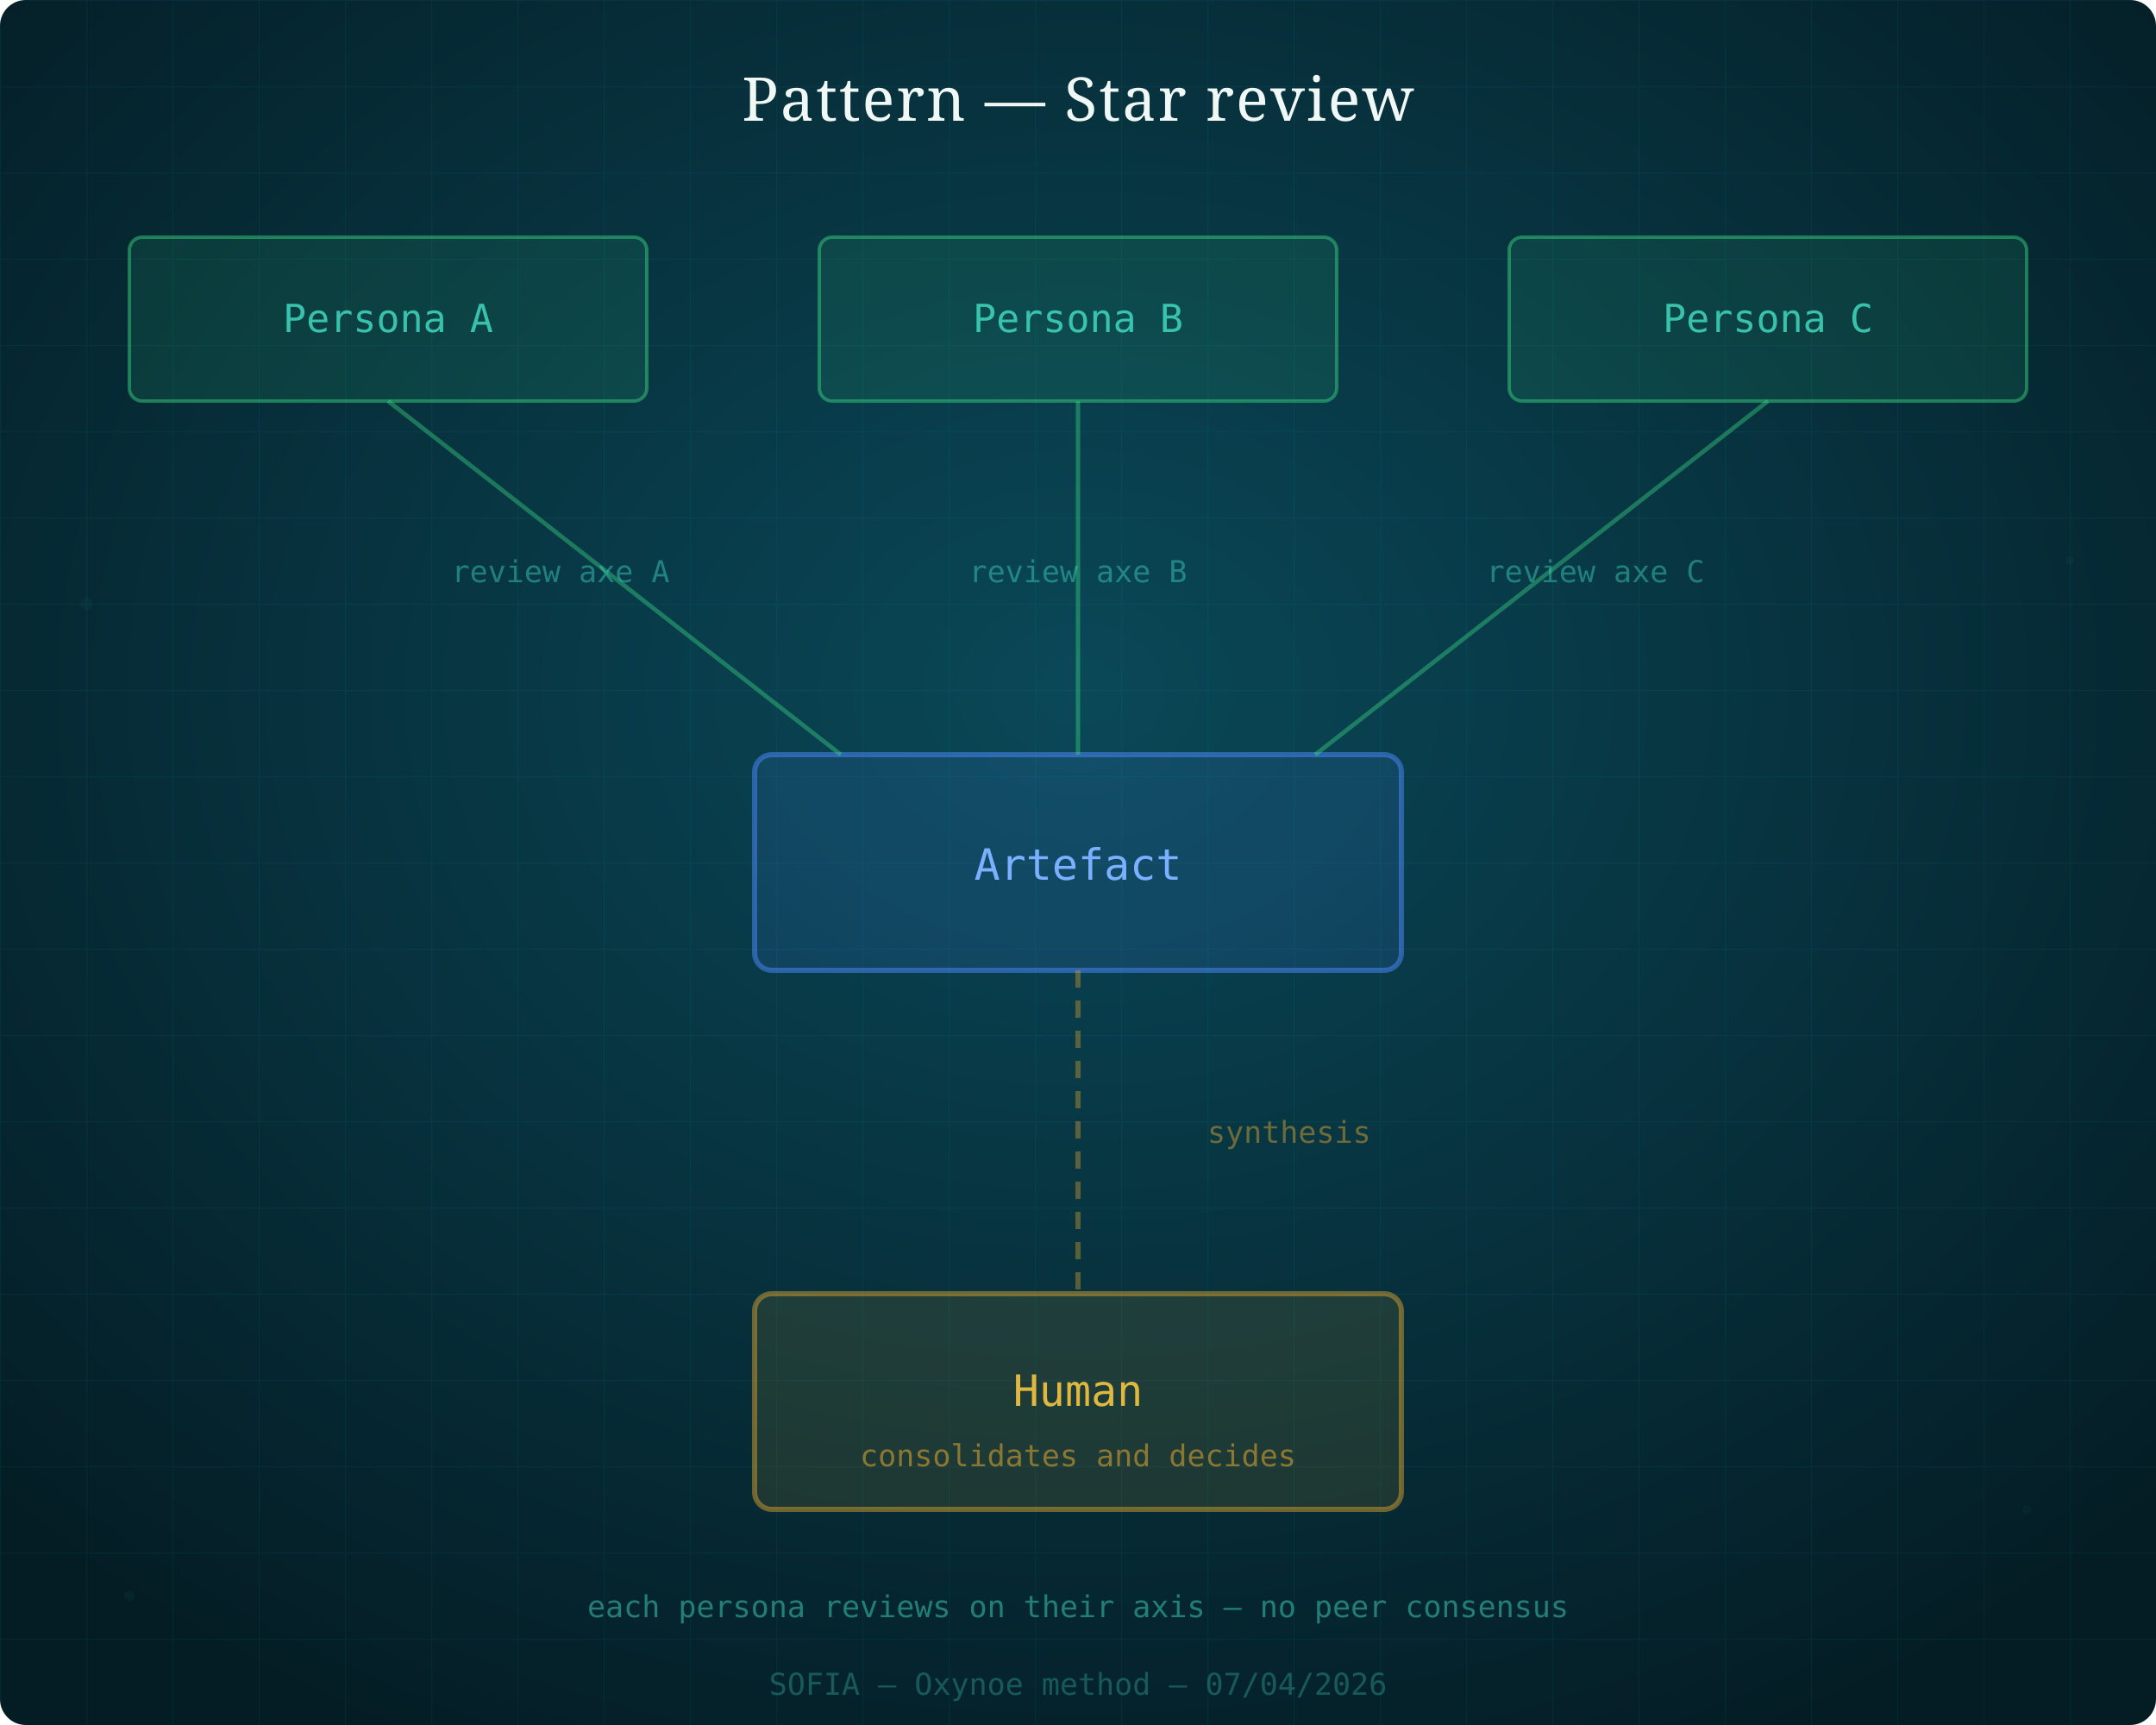
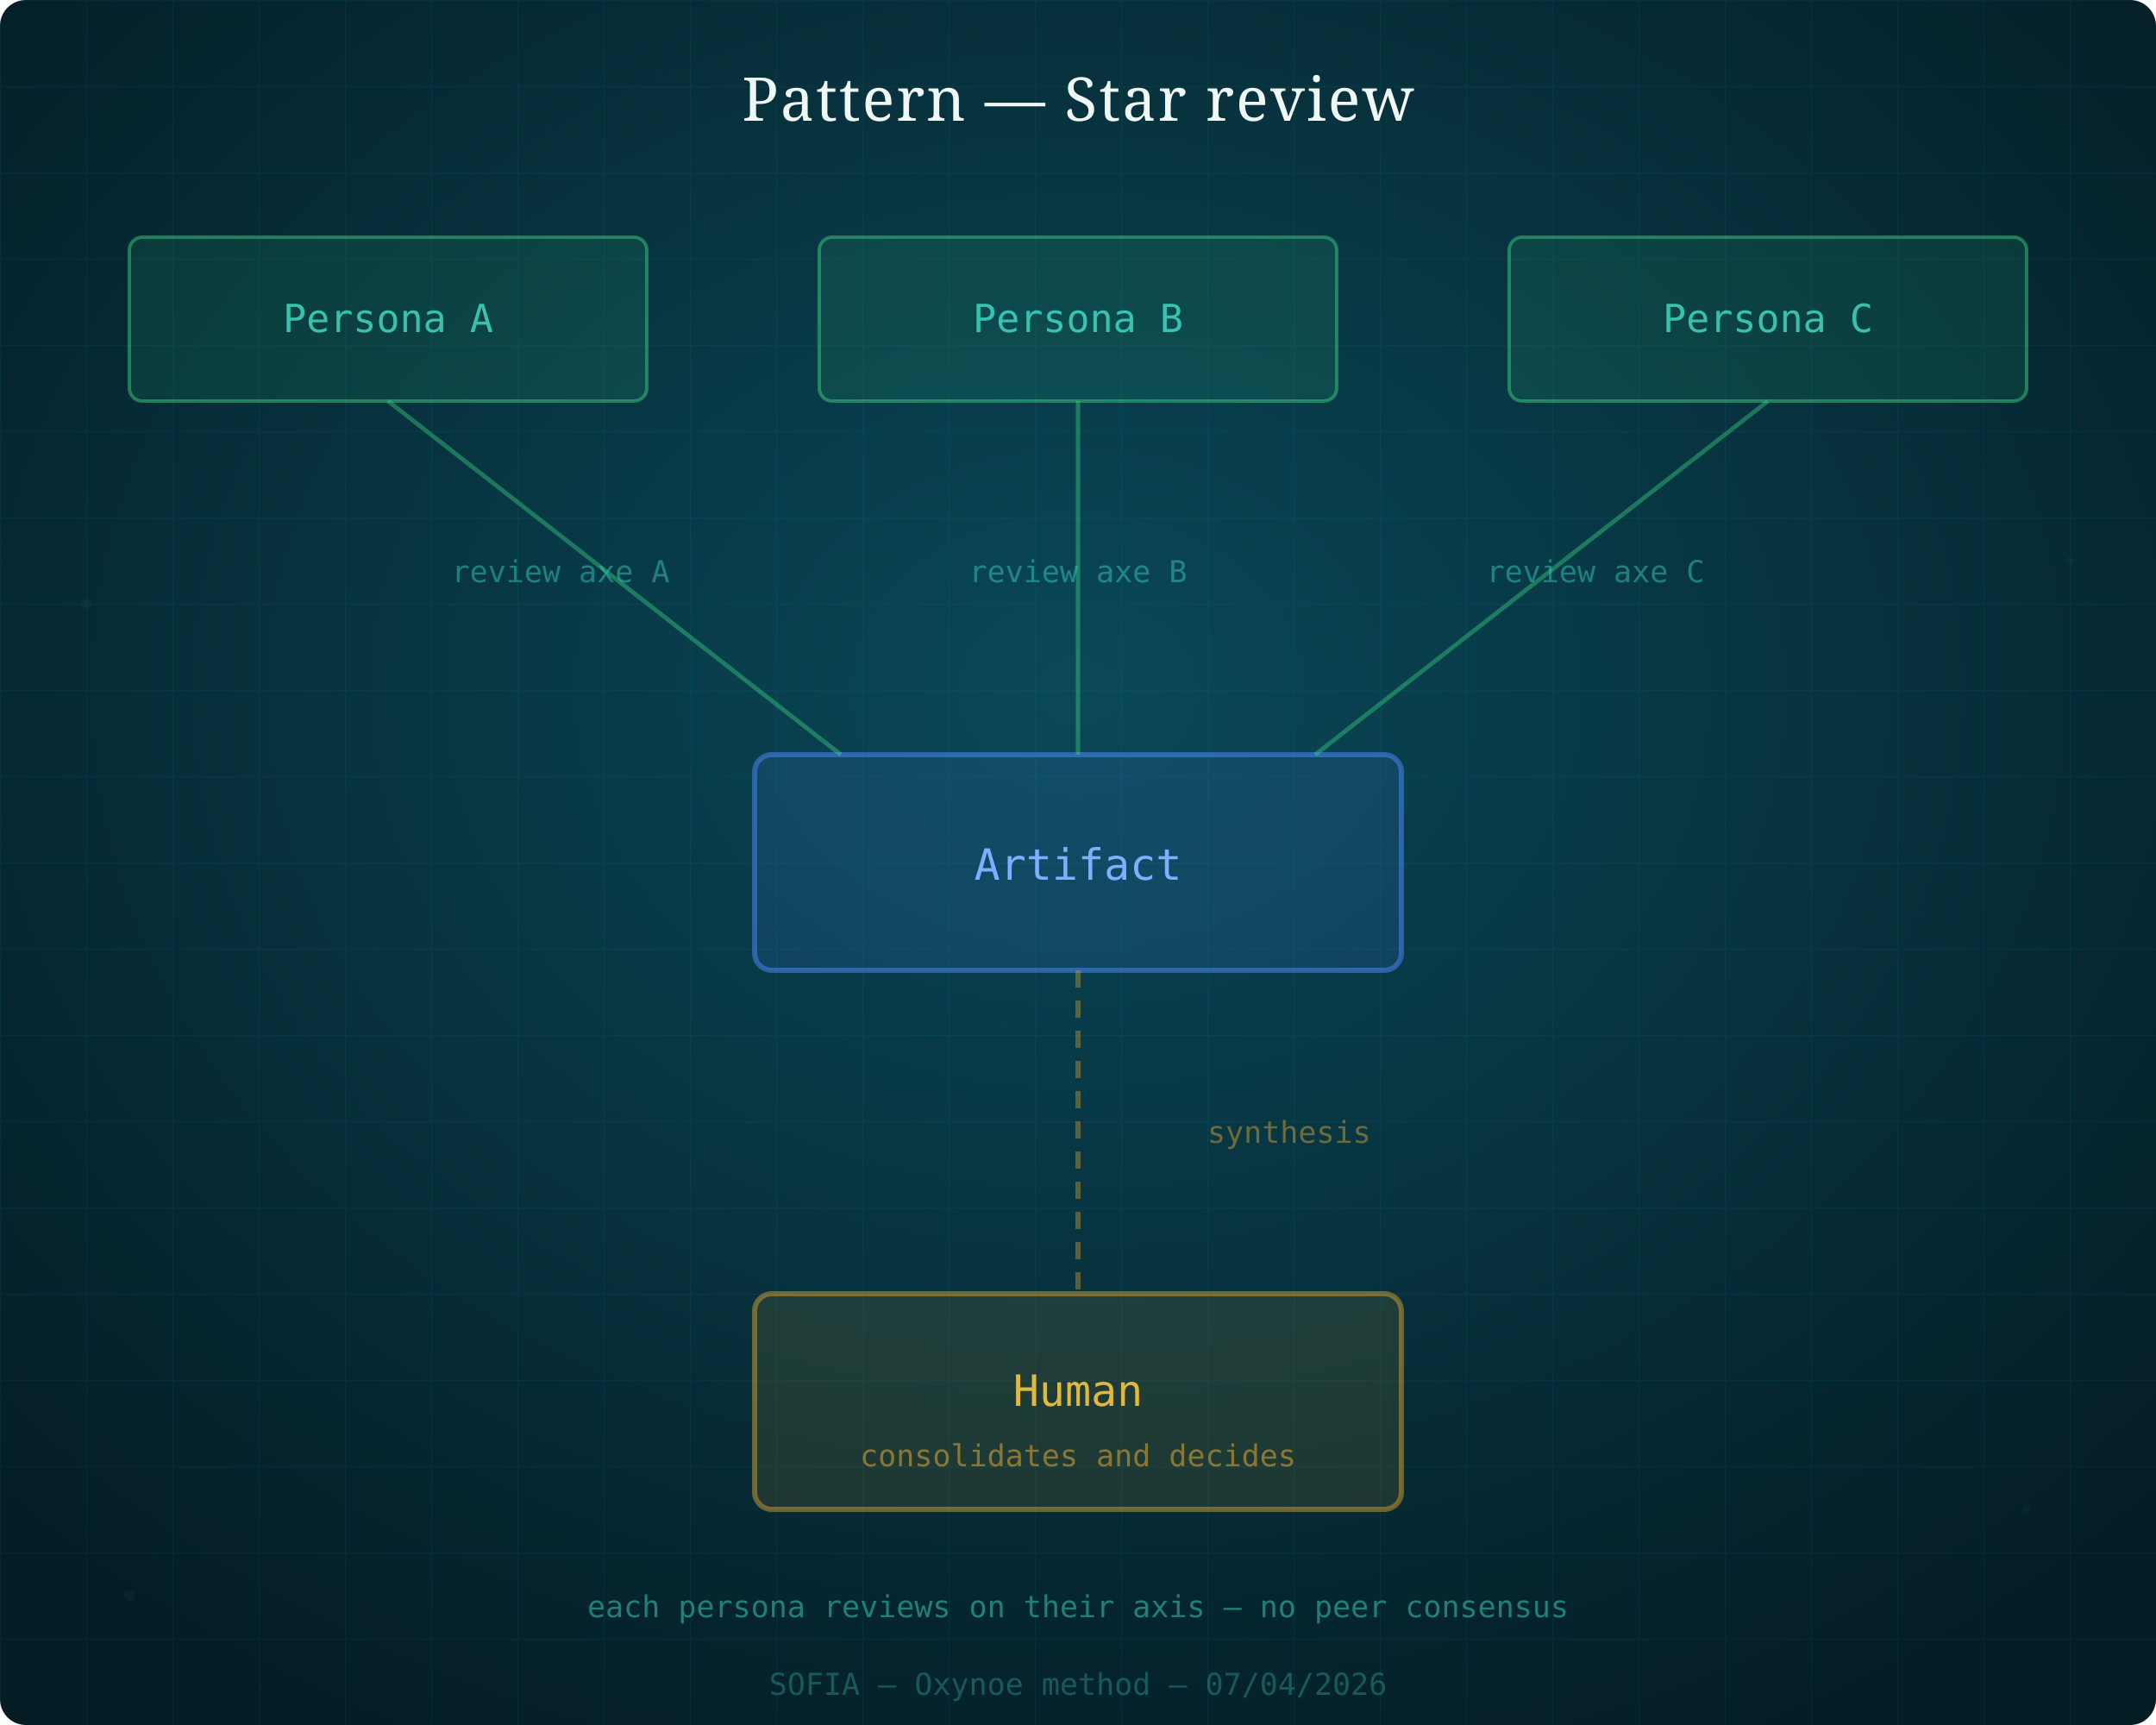
<svg xmlns="http://www.w3.org/2000/svg" viewBox="0 0 500 400" font-family="IBM Plex Mono,monospace">
  <defs>
    <radialGradient id="bg-grad" cx="50%" cy="40%" r="70%">
      <stop offset="0%" stop-color="#0a4858" />
      <stop offset="100%" stop-color="#041c24" />
    </radialGradient>
    <pattern id="grid" width="20" height="20" patternUnits="userSpaceOnUse">
      <path d="M 20 0 L 0 0 0 20" fill="none" stroke="rgba(0,200,220,0.06)" stroke-width="0.5" />
    </pattern>
  </defs>
  <rect width="500" height="400" fill="url(#bg-grad)" rx="6" />
  <rect width="500" height="400" fill="url(#grid)" rx="6" />
  <text x="250" y="28" text-anchor="middle" fill="#f0f8f5" font-family="Georgia,serif" font-size="14" font-weight="300" letter-spacing="0.03em">Pattern — Star review</text>
  <rect x="30" y="55" width="120" height="38" rx="3" fill="rgba(61,220,132,0.10)" stroke="rgba(61,220,132,0.45)" stroke-width="0.8" />
  <text x="90" y="77" text-anchor="middle" fill="rgba(64,216,192,0.85)" font-size="9">Persona A</text>
  <rect x="190" y="55" width="120" height="38" rx="3" fill="rgba(61,220,132,0.10)" stroke="rgba(61,220,132,0.45)" stroke-width="0.8" />
  <text x="250" y="77" text-anchor="middle" fill="rgba(64,216,192,0.85)" font-size="9">Persona B</text>
  <rect x="350" y="55" width="120" height="38" rx="3" fill="rgba(61,220,132,0.10)" stroke="rgba(61,220,132,0.45)" stroke-width="0.8" />
  <text x="410" y="77" text-anchor="middle" fill="rgba(64,216,192,0.85)" font-size="9">Persona C</text>
  <rect x="175" y="175" width="150" height="50" rx="4" fill="rgba(79,138,255,0.12)" stroke="rgba(79,138,255,0.5)" stroke-width="1.2" />
-   <text x="250" y="204" text-anchor="middle" fill="#7ab0ff" font-size="10" font-weight="500">Artefact</text>
+   <text x="250" y="204" text-anchor="middle" fill="#7ab0ff" font-size="10" font-weight="500">Artifact</text>
  <line x1="90" y1="93" x2="195" y2="175" stroke="rgba(61,220,132,0.4)" stroke-width="1" />
  <line x1="250" y1="93" x2="250" y2="175" stroke="rgba(61,220,132,0.4)" stroke-width="1" />
  <line x1="410" y1="93" x2="305" y2="175" stroke="rgba(61,220,132,0.4)" stroke-width="1" />
  <text x="130" y="135" text-anchor="middle" fill="rgba(64,216,192,0.45)" font-size="7">review axe A</text>
  <text x="250" y="135" text-anchor="middle" fill="rgba(64,216,192,0.45)" font-size="7">review axe B</text>
  <text x="370" y="135" text-anchor="middle" fill="rgba(64,216,192,0.45)" font-size="7">review axe C</text>
  <rect x="175" y="300" width="150" height="50" rx="4" fill="rgba(212,160,48,0.12)" stroke="rgba(212,160,48,0.5)" stroke-width="1.2" />
  <text x="250" y="326" text-anchor="middle" fill="#e0b840" font-size="10" font-weight="500">Human</text>
  <text x="250" y="340" text-anchor="middle" fill="rgba(212,160,48,0.6)" font-size="7">consolidates and decides</text>
  <line x1="250" y1="225" x2="250" y2="300" stroke="rgba(212,160,48,0.4)" stroke-width="1.2" stroke-dasharray="4,3" />
  <text x="280" y="265" fill="rgba(212,160,48,0.5)" font-size="7">synthesis</text>
  <text x="250" y="375" text-anchor="middle" fill="rgba(64,216,192,0.5)" font-size="7">each persona reviews on their axis — no peer consensus</text>
  <circle cx="30" cy="370" r="1.2" fill="rgba(64,216,192,0.04)" />
  <circle cx="470" cy="350" r="1.0" fill="rgba(64,216,192,0.04)" />
  <circle cx="20" cy="140" r="1.4" fill="rgba(64,216,192,0.04)" />
  <circle cx="480" cy="130" r="0.9" fill="rgba(64,216,192,0.04)" />
  <text x="250" y="393" text-anchor="middle" fill="rgba(64,216,192,0.3)" font-size="7">SOFIA — Oxynoe method — 07/04/2026</text>
</svg>
